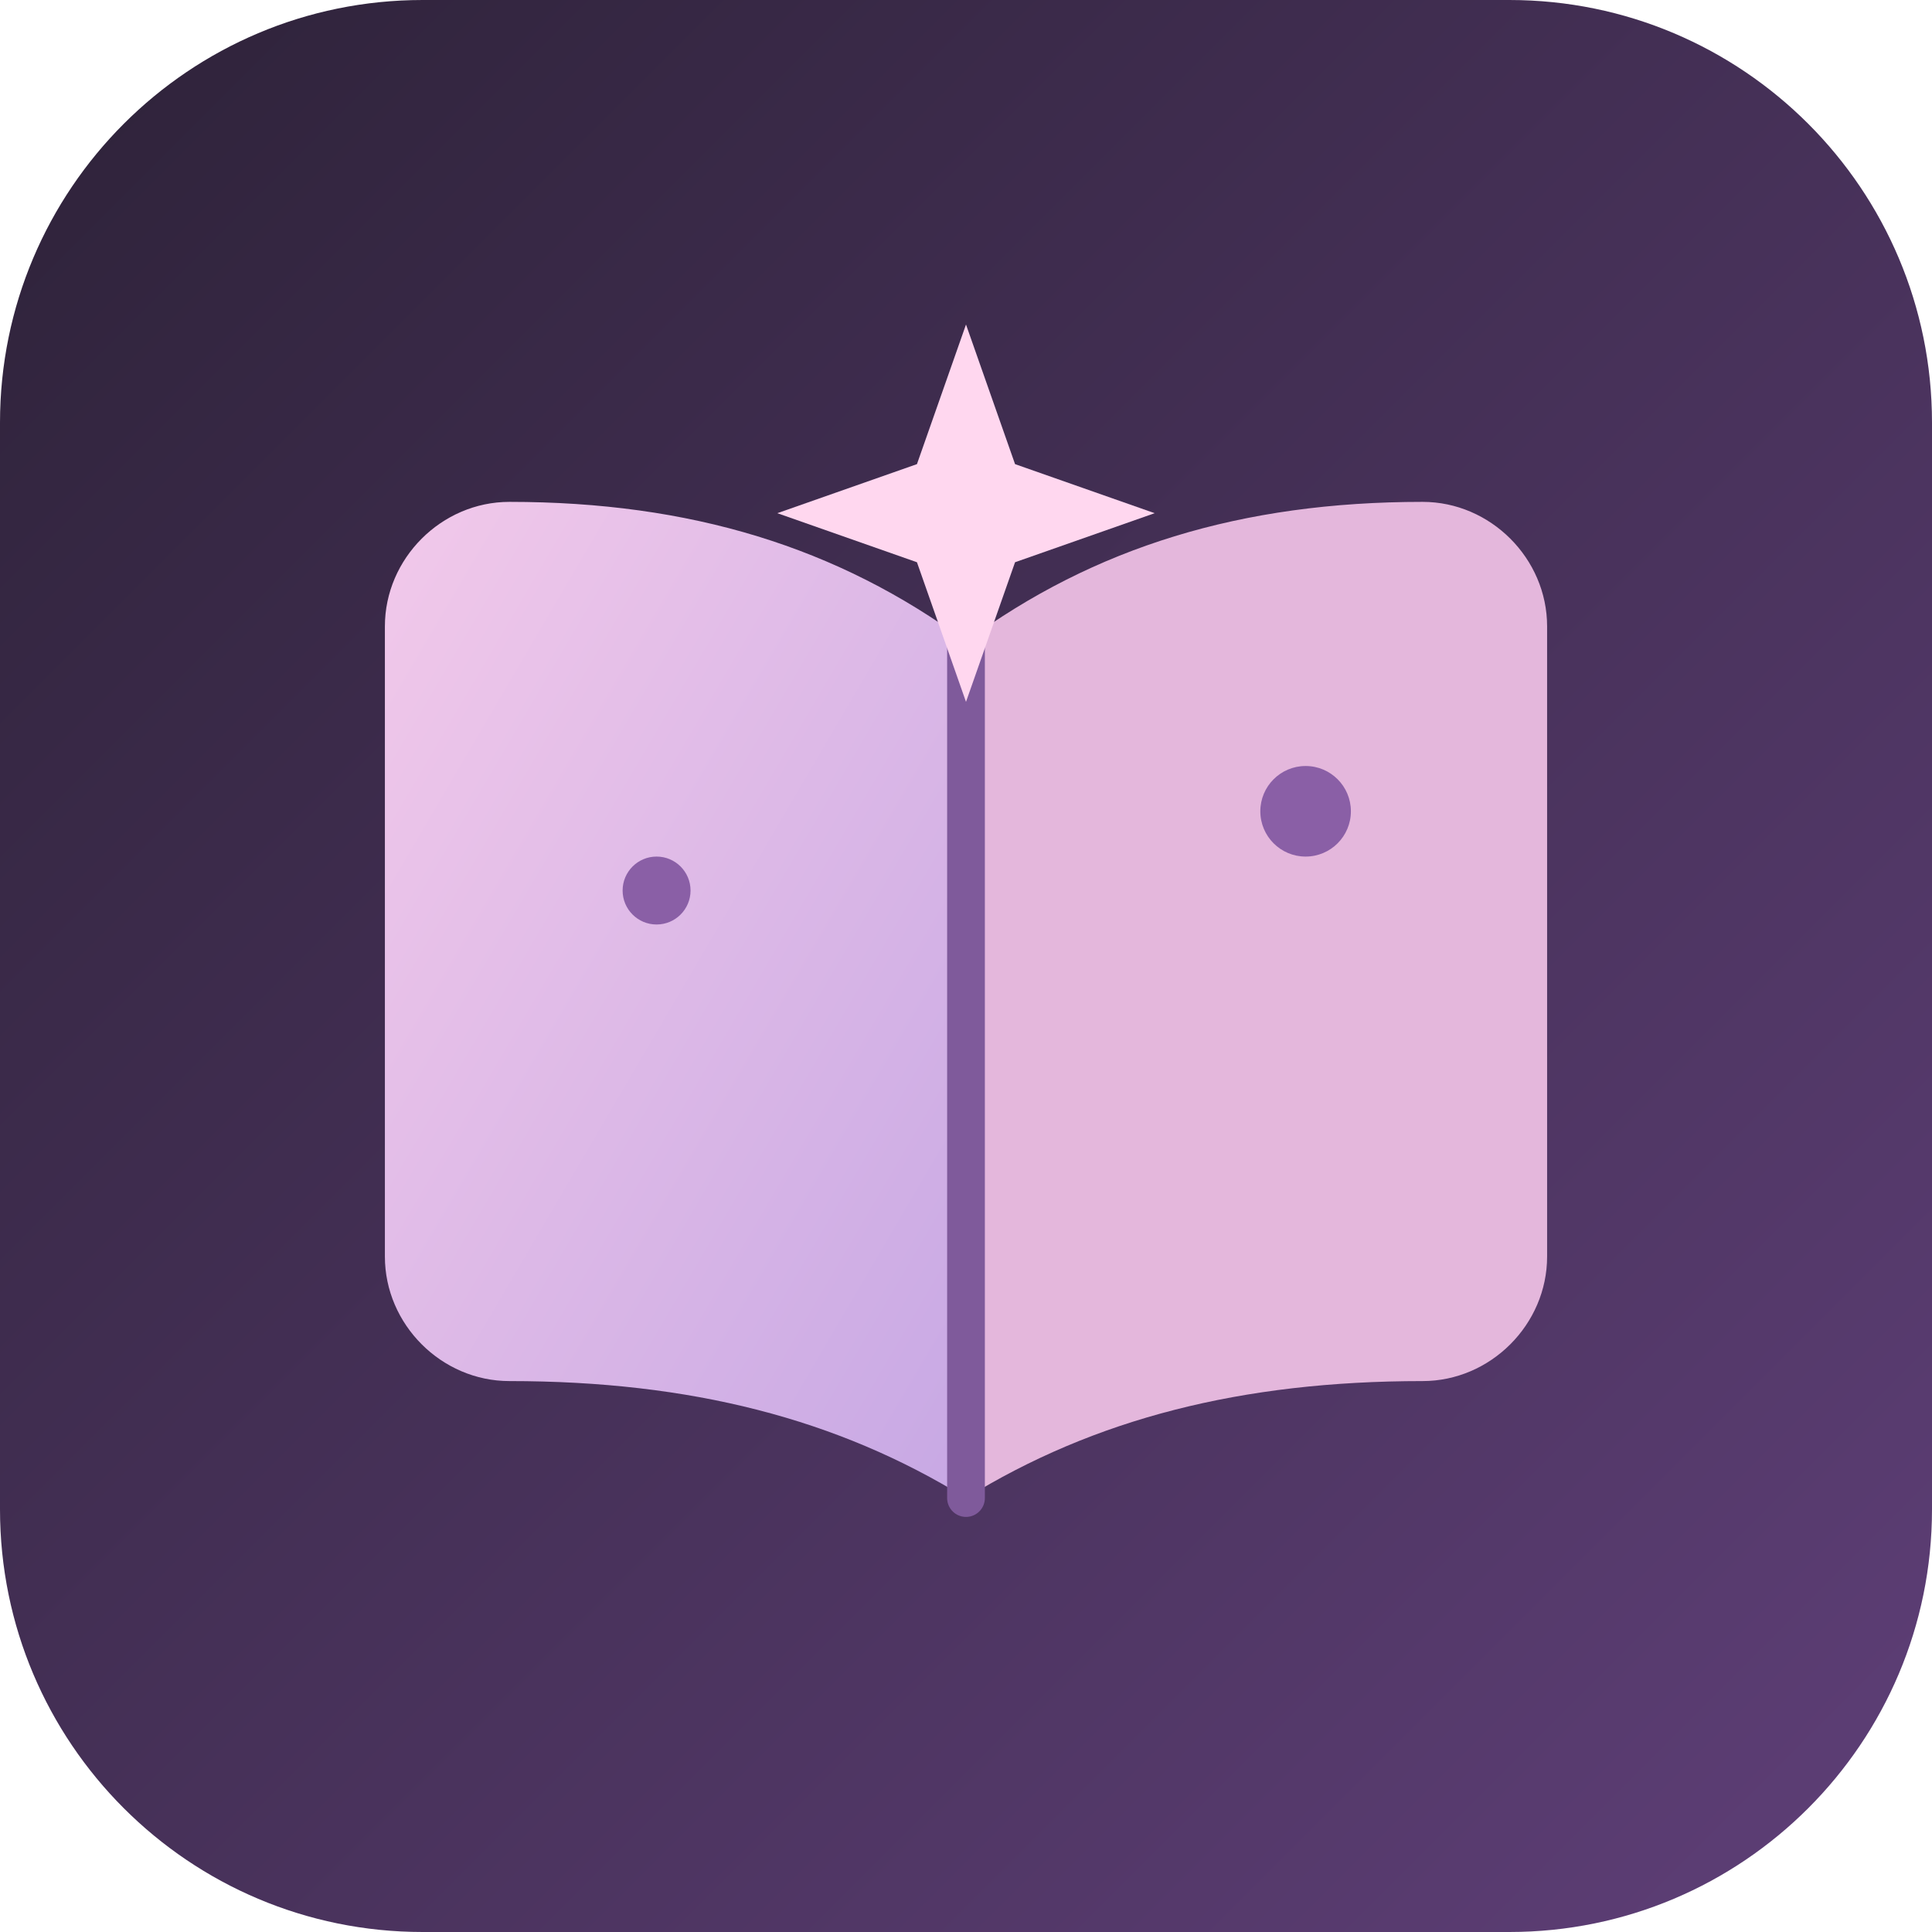
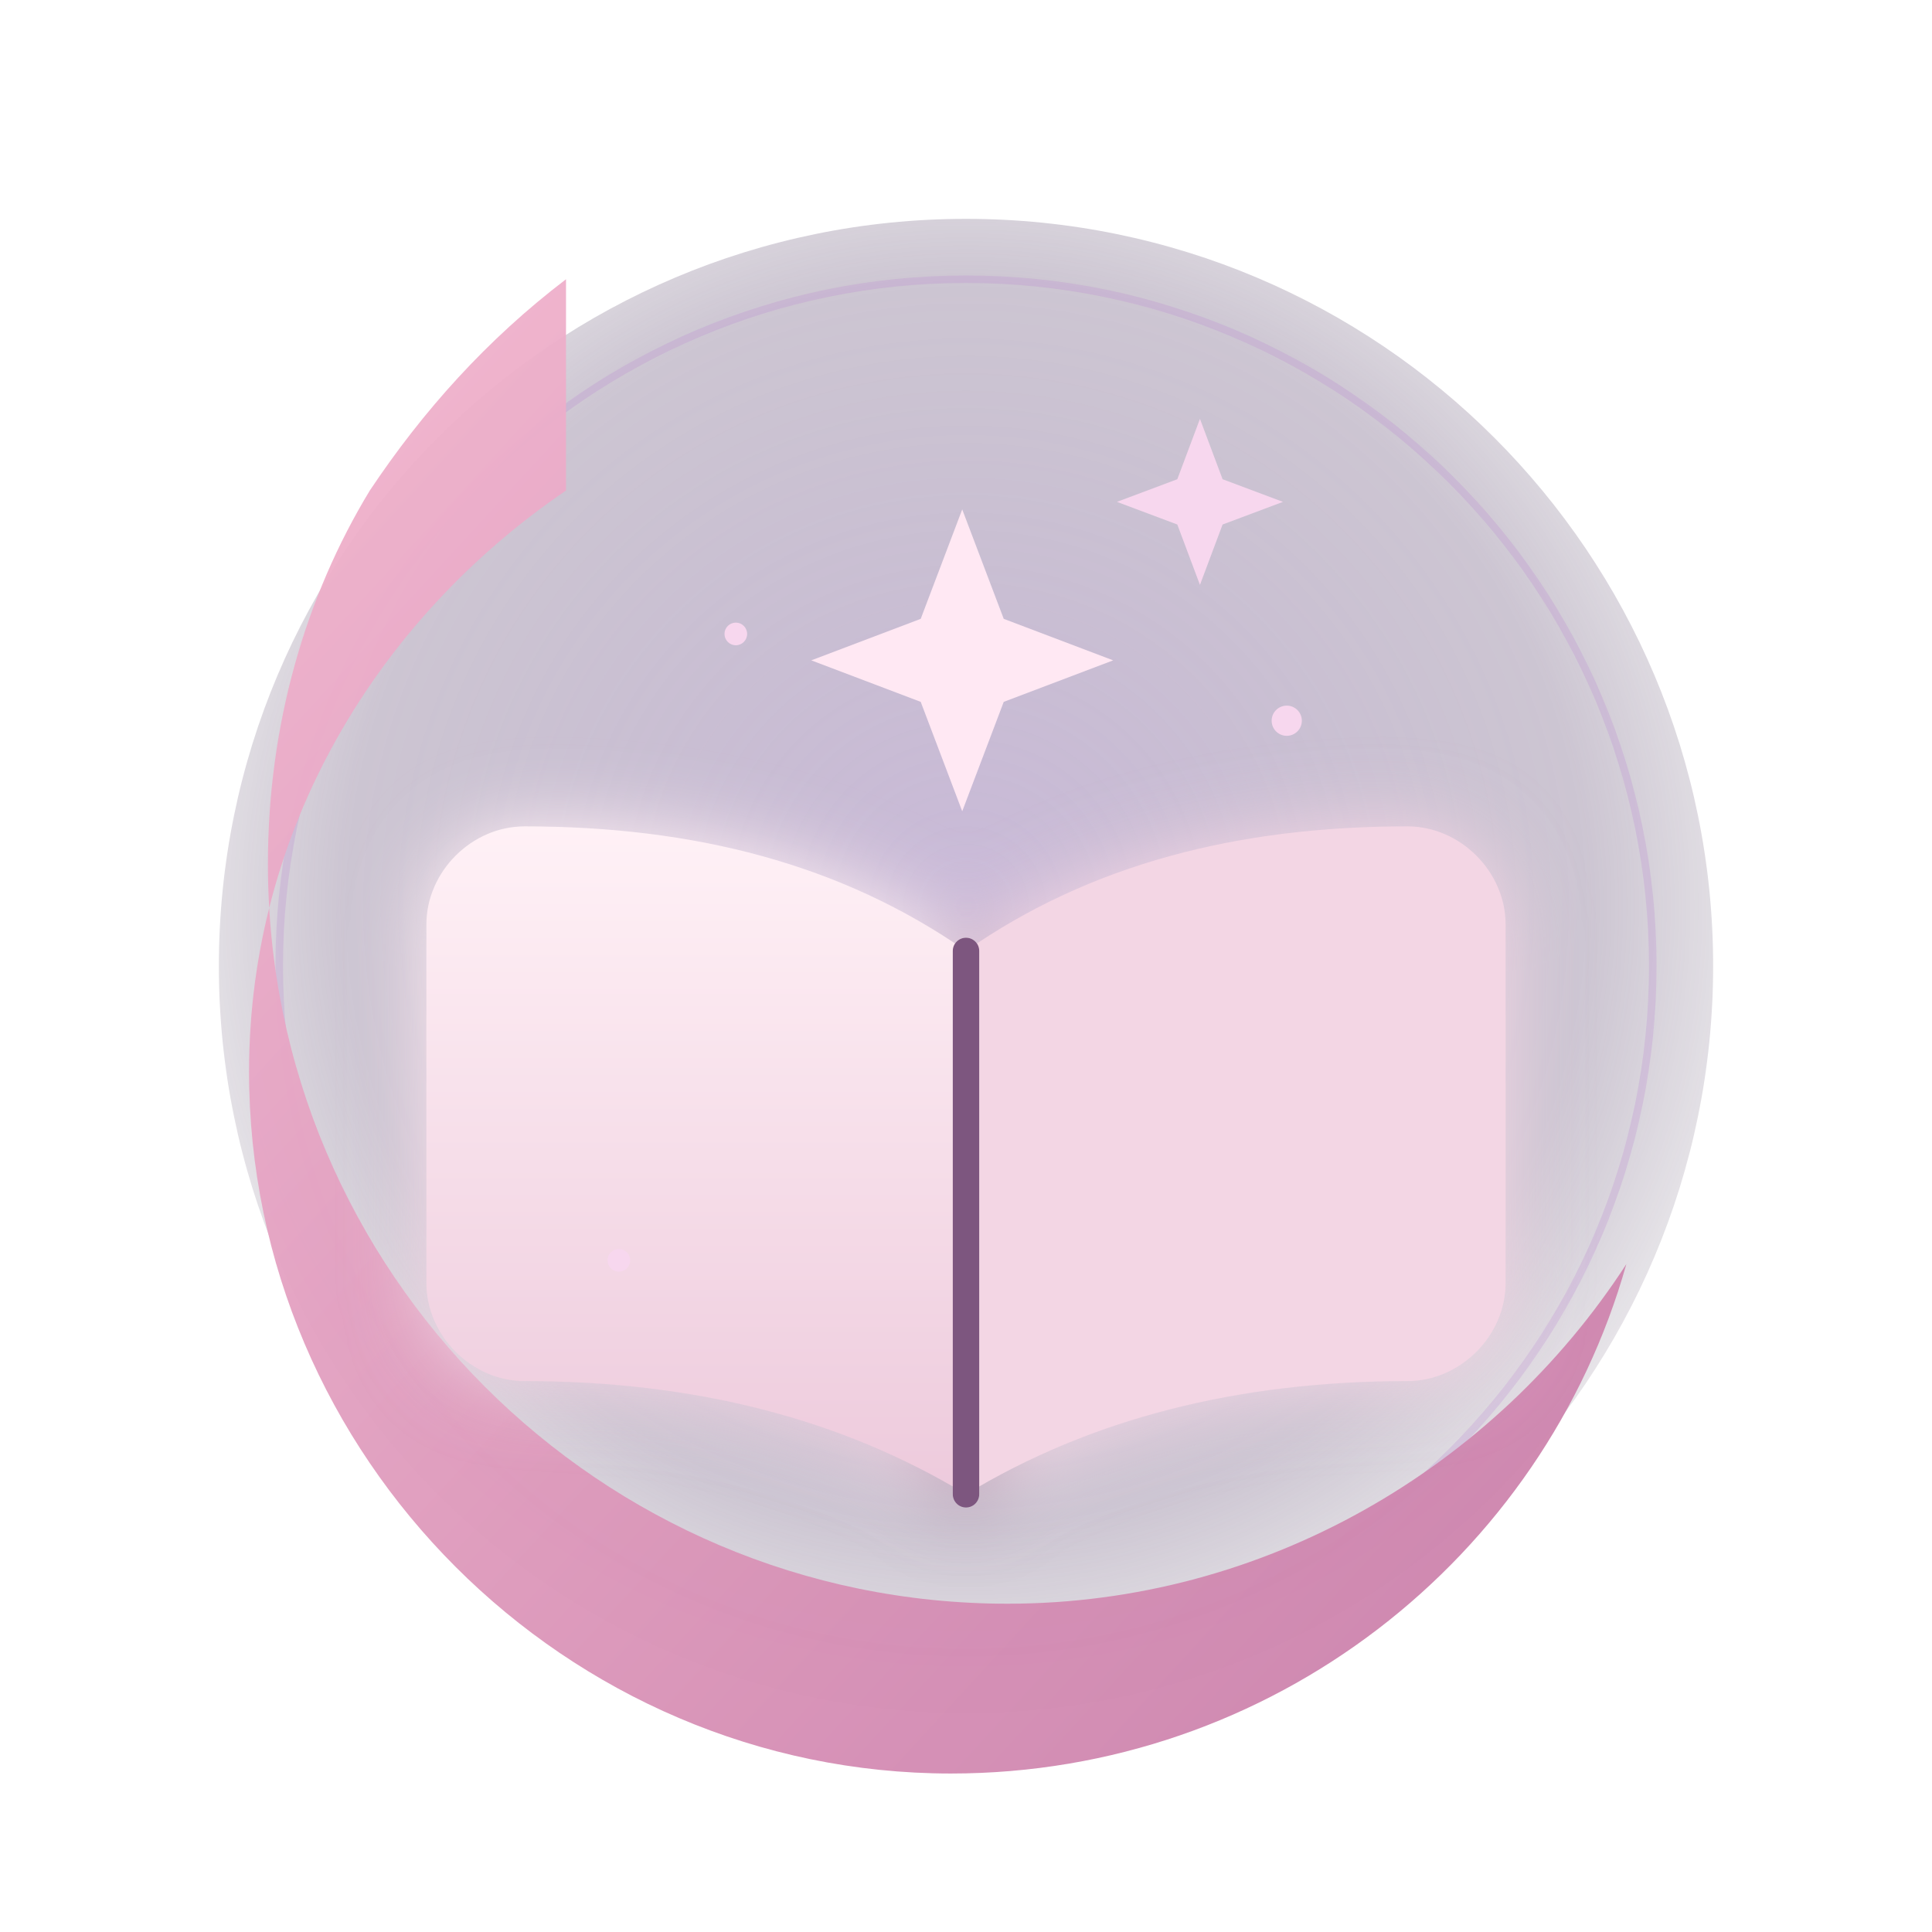
<svg xmlns="http://www.w3.org/2000/svg" viewBox="0 0 512 512" role="img" aria-label="Tiny Companion Spellbook icon">
  <defs>
-     <linearGradient id="bg" x1="0" y1="0" x2="1" y2="1">
-       <stop offset="0" stop-color="#2d2238" />
-       <stop offset="1" stop-color="#5f3f78" />
+     <radialGradient id="orb" cx="50%" cy="46%" r="58%">
+       <stop offset="0" stop-color="#7f5aa3" stop-opacity=".42" />
+       <stop offset=".72" stop-color="#4b315f" stop-opacity=".28" />
+       <stop offset="1" stop-color="#2a1937" stop-opacity=".04" />
+     </radialGradient>
+     <linearGradient id="crescent" x1="0" y1="0" x2="1" y2="1">
+       <stop offset="0" stop-color="#f3b6cf" />
+       <stop offset="1" stop-color="#c87ca8" />
    </linearGradient>
-     <linearGradient id="book" x1="0" y1="0" x2="1" y2="1">
-       <stop offset="0" stop-color="#f2c9ea" />
-       <stop offset="1" stop-color="#c7a8e4" />
+     <linearGradient id="page" x1="0" y1="0" x2="0" y2="1">
+       <stop offset="0" stop-color="#fff1f6" />
+       <stop offset="1" stop-color="#edcadc" />
    </linearGradient>
+     <filter id="glow" x="-40%" y="-40%" width="180%" height="180%">
+       <feGaussianBlur stdDeviation="10" result="b" />
+       <feMerge>
+         <feMergeNode in="b" />
+         <feMergeNode in="SourceGraphic" />
+       </feMerge>
+     </filter>
  </defs>
-   <rect width="512" height="512" rx="112" fill="url(#bg)" />
-   <path d="M135 133c48 0 87 12 121 37v227c-34-21-73-31-121-31-18 0-33-15-33-33V166c0-18 15-33 33-33Z" fill="url(#book)" />
-   <path d="M377 133c-48 0-87 12-121 37v227c34-21 73-31 121-31 18 0 33-15 33-33V166c0-18-15-33-33-33Z" fill="#e4b7dc" />
-   <path d="M256 170v227" stroke="#7f5a9b" stroke-width="10" stroke-linecap="round" />
-   <path d="M256 86l13 37 37 13-37 13-13 37-13-37-37-13 37-13 13-37Z" fill="#ffd7ef" />
-   <circle cx="346" cy="215" r="12" fill="#8a5fa6" />
-   <circle cx="174" cy="236" r="9" fill="#8a5fa6" />
+   <circle cx="256" cy="256" r="198" fill="url(#orb)" />
+   <circle cx="256" cy="256" r="182" fill="none" stroke="#b98bcf" stroke-opacity=".28" stroke-width="2" />
+   <path d="M150 130c-50 34-84 90-84 154 0 102 84 186 186 186 85 0 157-57 179-135-35 54-96 90-164 90-108 0-196-88-196-196 0-37 10-71 27-99 14-21 31-40 52-56Z" fill="url(#crescent)" opacity=".95" />
+   <g filter="url(#glow)">
+     <path d="M139 219c45 0 84 10 117 33v144c-33-20-72-30-117-30-14 0-26-12-26-26v-95c0-14 12-26 26-26Z" fill="url(#page)" />
+     <path d="M373 219c-45 0-84 10-117 33v144c33-20 72-30 117-30 14 0 26-12 26-26v-95c0-14-12-26-26-26Z" fill="#f3d6e4" />
+     <path d="M256 252v144" stroke="#7d567f" stroke-width="7" stroke-linecap="round" />
+   </g>
+   <path d="M255 135l11 29 29 11-29 11-11 29-11-29-29-11 29-11 11-29Z" fill="#ffe8f3" />
+   <path d="M318 111l6 16 16 6-16 6-6 16-6-16-16-6 16-6 6-16Z" fill="#f7d7ee" />
+   <circle cx="341" cy="191" r="4" fill="#f7d7ee" />
+   <circle cx="195" cy="168" r="3" fill="#f7d7ee" />
+   <circle cx="164" cy="334" r="3" fill="#f7d7ee" />
</svg>
